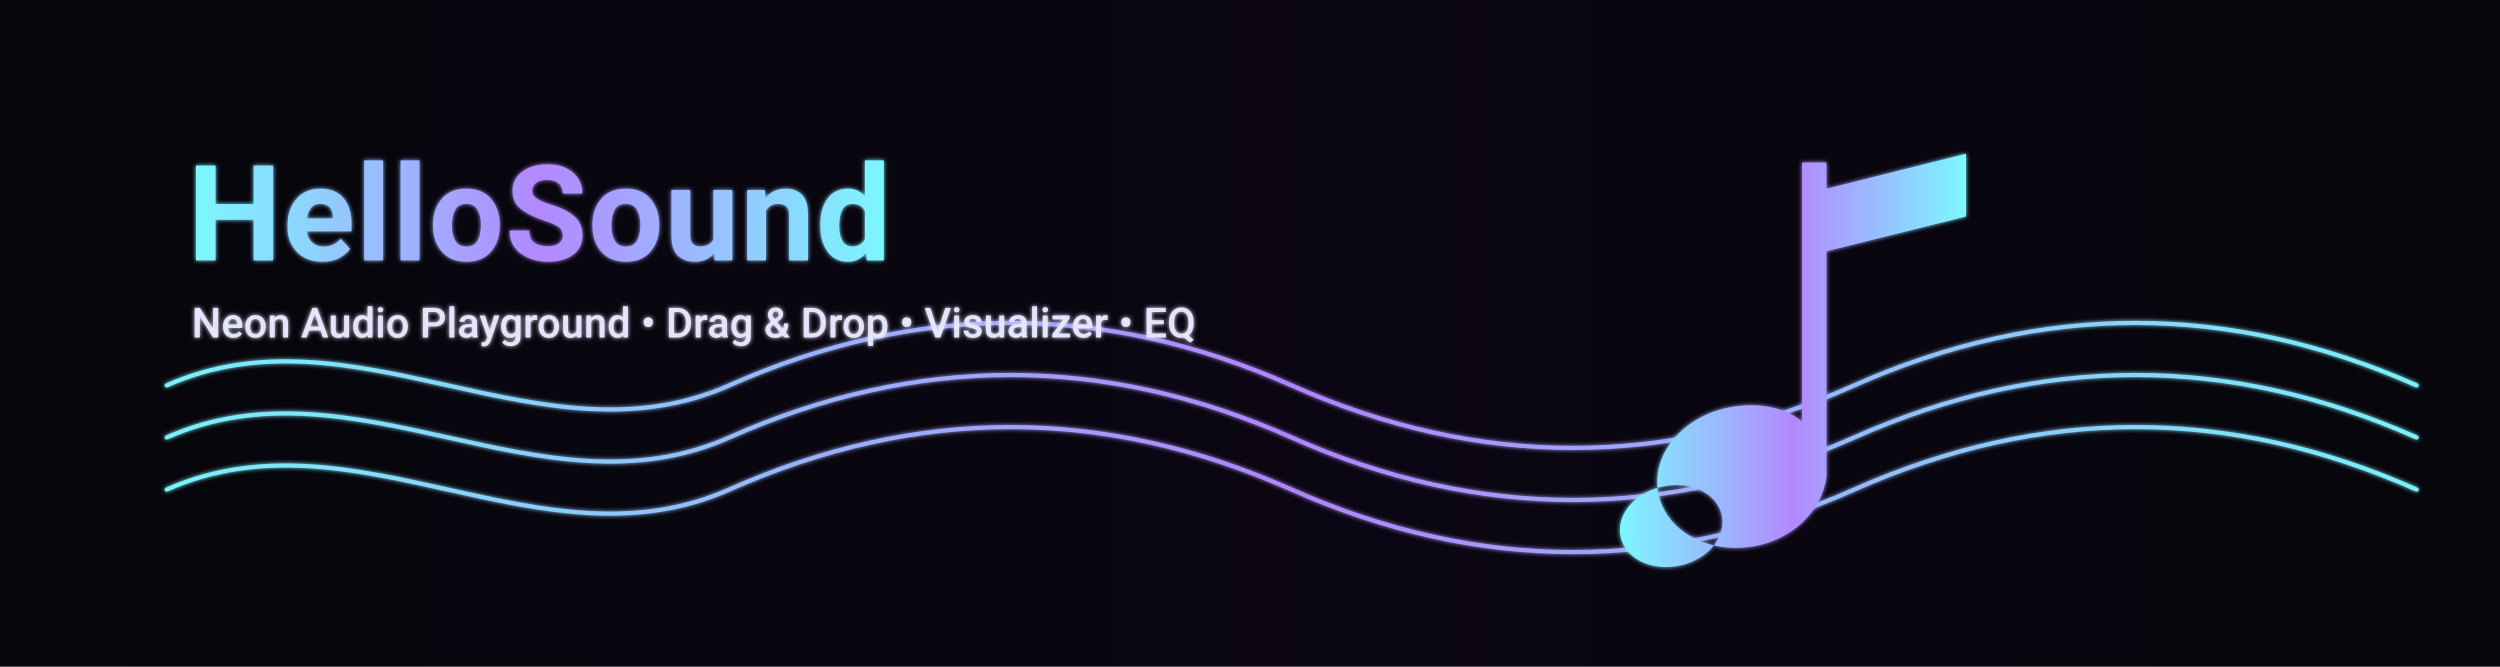
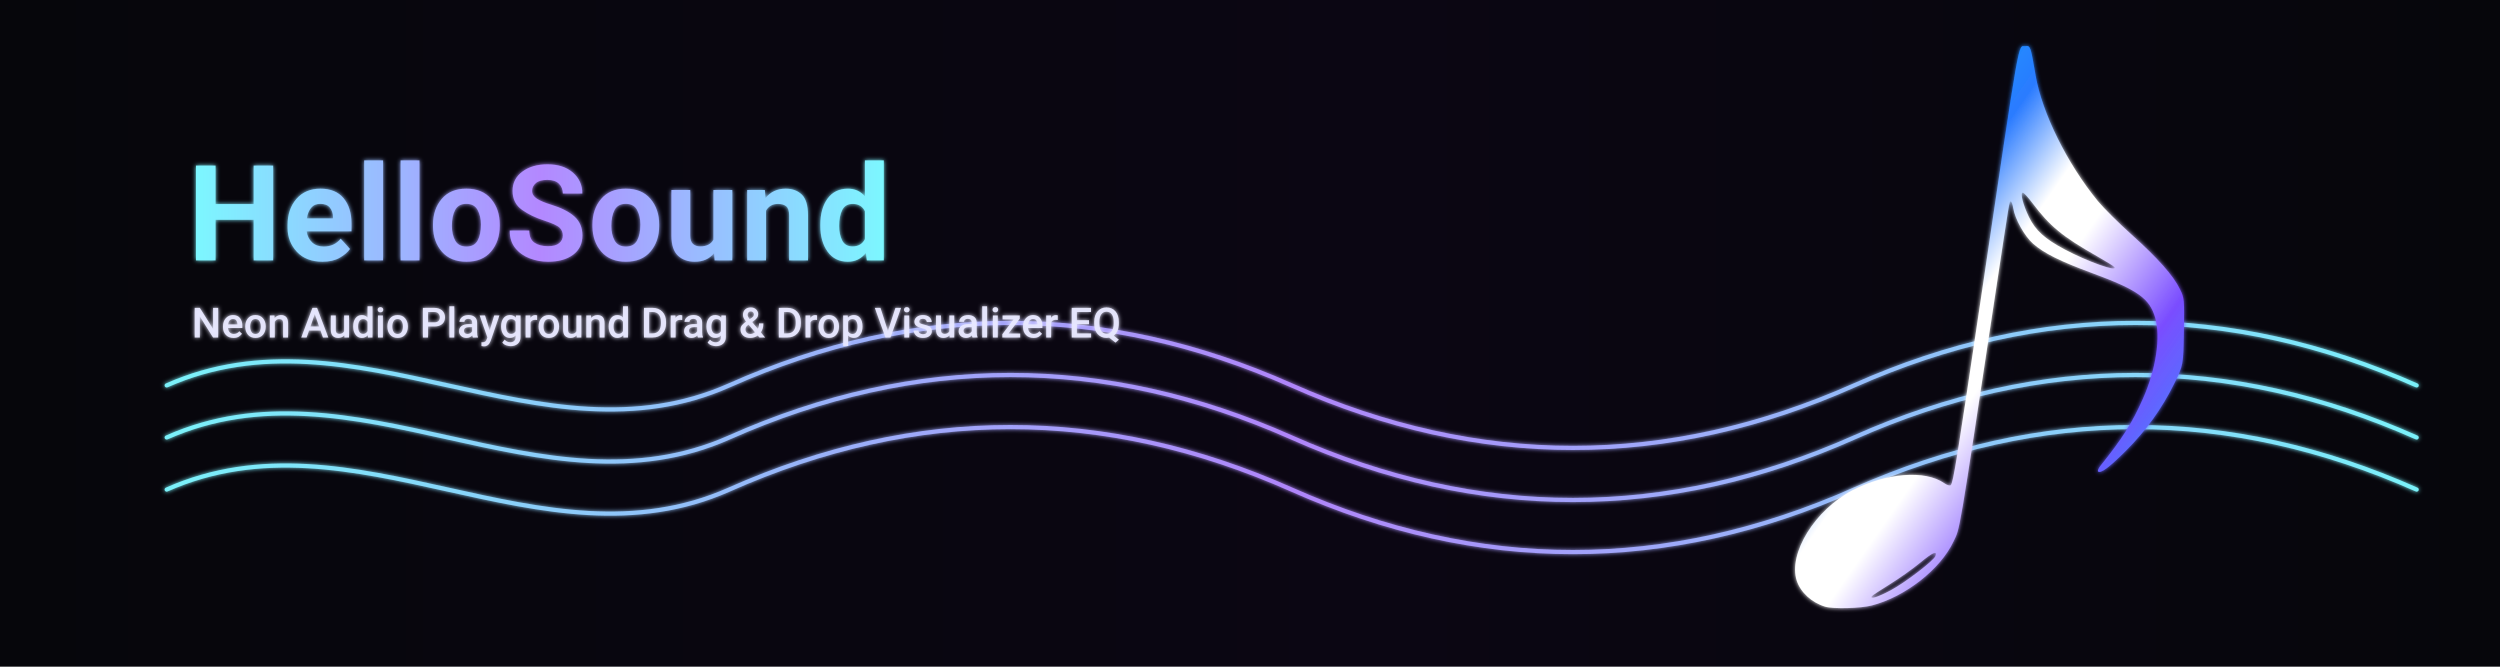
<svg xmlns="http://www.w3.org/2000/svg" viewBox="0 0 1200 320" role="img" aria-label="HelloSound banner">
  <defs>
    <linearGradient id="bg" x1="0" x2="1">
      <stop offset="0" stop-color="#06060b" />
      <stop offset="0.55" stop-color="#0b0613" />
      <stop offset="1" stop-color="#06060b" />
    </linearGradient>
    <linearGradient id="neon" x1="0" x2="1">
      <stop offset="0" stop-color="#7cf7ff" />
      <stop offset="0.5" stop-color="#b388ff" />
      <stop offset="1" stop-color="#7cf7ff" />
    </linearGradient>
    <filter id="glow" x="-15%" y="-15%" width="130%" height="130%">
      <feGaussianBlur stdDeviation="1" result="blur" />
      <feMerge>
        <feMergeNode in="blur" />
        <feMergeNode in="SourceGraphic" />
      </feMerge>
    </filter>
    <style>
      .title { font: 700 64px/1.1 system-ui, -apple-system, Segoe UI, Roboto, Arial, sans-serif; letter-spacing: .5px; }
      .sub   { font: 500 20px/1.2 system-ui, -apple-system, Segoe UI, Roboto, Arial, sans-serif; opacity: .95; }

      .stroke { fill: none; stroke: url(#neon); stroke-width: 2; opacity: .95; }
      .wave { stroke-linecap: round; stroke-linejoin: round; }
-       .note { fill: url(#neon); }

      @keyframes drift {
        0%   { transform: translateX(-15px); opacity: .6; }
        50%  { opacity: 1; }
        100% { transform: translateX(15px); opacity: .6; }
      }
- 
      .w1 { animation: drift 4s ease-in-out infinite alternate; }
      .w2 { animation: drift 5s ease-in-out infinite alternate; }
      .w3 { animation: drift 6s ease-in-out infinite alternate; }

      @keyframes pulse {
        0%, 100% { transform: translateY(0px); }
        50%      { transform: translateY(-2px); }
      }
- 
      .p { animation: pulse 2s ease-in-out infinite; transform-origin: 50% 50%; }
    </style>
+     <symbol id="hsNoteSimple" viewBox="0 0 58.473 84.138">
+       <defs>
+         <linearGradient id="accentNote" x1="0" y1="0" x2="1" y2="1">
+           <stop offset="0%" stop-color="#00d0ff" />
+           <stop offset="34%" stop-color="#2a7bff" />
+           <stop offset="46%" stop-color="#ffffff" />
+           <stop offset="54%" stop-color="#ffffff" />
+           <stop offset="72%" stop-color="#7a4dff" />
+           <stop offset="88%" stop-color="#3a8bff" />
+           <stop offset="100%" stop-color="#008cff" />
+         </linearGradient>
+       </defs>
+       <path d="m 4.634,83.887 c -1.996,-0.607 -3.662,-2.129 -4.237,-3.87 -1.336,-4.048 2.741,-10.657 8.355,-13.545 5.072,-2.61 10.848,-3.054 13.698,-1.054 0.425,0.298 0.847,0.425 0.977,0.294 0.379,-0.382 0.919,-3.728 4.505,-27.88 6.027,-40.596 5.508,-37.65 6.657,-37.785 0.758,-0.089 0.768,-0.061 1.54,4.408 0.972,5.623 4.743,13.227 9.317,18.787 0.833,1.012 3.094,3.258 5.025,4.991 3.958,3.552 6.237,6.123 7.232,8.156 0.664,1.358 0.675,1.476 0.594,6.374 -0.083,4.991 -0.083,4.991 -1.446,7.769 -1.824,3.716 -4.192,7.007 -7.235,10.052 -2.46,2.461 -3.786,3.448 -4.149,3.085 -0.1,-0.1 0.049,-0.468 0.33,-0.818 3.31,-4.124 4.773,-6.438 6.408,-10.137 1.927,-4.358 2.645,-9.153 1.804,-12.045 -0.845,-2.906 -2.613,-4.158 -9.421,-6.671 -4.802,-1.772 -7.223,-2.979 -8.847,-4.408 -1.276,-1.124 -2.707,-3.681 -2.966,-5.304 -0.088,-0.553 -0.249,-1.005 -0.358,-1.005 -0.235,0 -0.118,-0.705 -2.387,14.287 -5.509,36.404 -5.174,34.427 -6.201,36.594 -1.968,4.155 -7.211,8.253 -12.221,9.551 -1.684,0.436 -5.777,0.538 -6.975,0.174 z m 9.835,-2.46 c 2.124,-1.132 6.397,-4.401 6.665,-5.1 0.34,-0.885 -0.415,-0.557 -2.284,0.993 -1.094,0.907 -3.142,2.361 -4.551,3.23 -1.409,0.869 -2.619,1.673 -2.689,1.786 -0.316,0.512 0.945,0.111 2.859,-0.909 z m 33.446,-48.325 c -0.079,-0.128 -1.247,-0.859 -2.595,-1.625 -5.202,-2.955 -7.062,-4.489 -9.704,-7.998 -0.63,-0.837 -1.263,-1.521 -1.408,-1.521 -0.431,0 0.034,1.845 0.921,3.656 0.981,2.004 2.349,3.245 5.324,4.83 3.41,1.817 7.94,3.431 7.463,2.658 z" fill="url(#accentNote)" />
+     </symbol>
  </defs>
  <rect width="1200" height="320" fill="url(#bg)" />
  <g filter="url(#glow)">
    <path class="stroke wave w1" d="M80 210 C 170 170, 260 250, 350 210 S 530 170, 620 210 S 800 250, 890 210 S 1070 170, 1160 210" />
    <path class="stroke wave w2" d="M80 235 C 170 195, 260 275, 350 235 S 530 195, 620 235 S 800 275, 890 235 S 1070 195, 1160 235" opacity=".6" />
    <path class="stroke wave w3" d="M80 185 C 170 145, 260 225, 350 185 S 530 145, 620 185 S 800 225, 890 185 S 1070 145, 1160 185" opacity=".45" />
  </g>
  <g class="p" filter="url(#glow)">
-     <path class="note" d="M865 78v124.5c-6.8-6.1-18.8-9.5-32.9-7.3-22.5 3.4-38.8 21.2-36.4 39.8 2.4 18.6 22.5 30.8 45 27.4 19.6-3 33.9-17.2 36-33.6V120.6l67-16.7V73.8l-67 16.8V78z                       M804.5 271.8c-13.6 2.1-25.5-4.8-26.8-15.5-1.3-10.7 8.6-21 22.2-23.1 13.6-2.1 25.5 4.8 26.8 15.5 1.3 10.7-8.6 21-22.2 23.1z" />
+     <use href="#hsNoteSimple" x="820" y="22" width="270" height="270" />
  </g>
  <g filter="url(#glow)">
    <text x="90" y="125" fill="url(#neon)" class="title">HelloSound</text>
-     <text x="92" y="162" fill="#e8e8ff" class="sub">Neon Audio Playground • Drag &amp; Drop • Visualizer • EQ</text>
+     <text x="92" y="162" fill="#e8e8ff" class="sub">Neon Audio Playground  Drag &amp; Drop  Visualizer  EQ</text>
  </g>
</svg>
